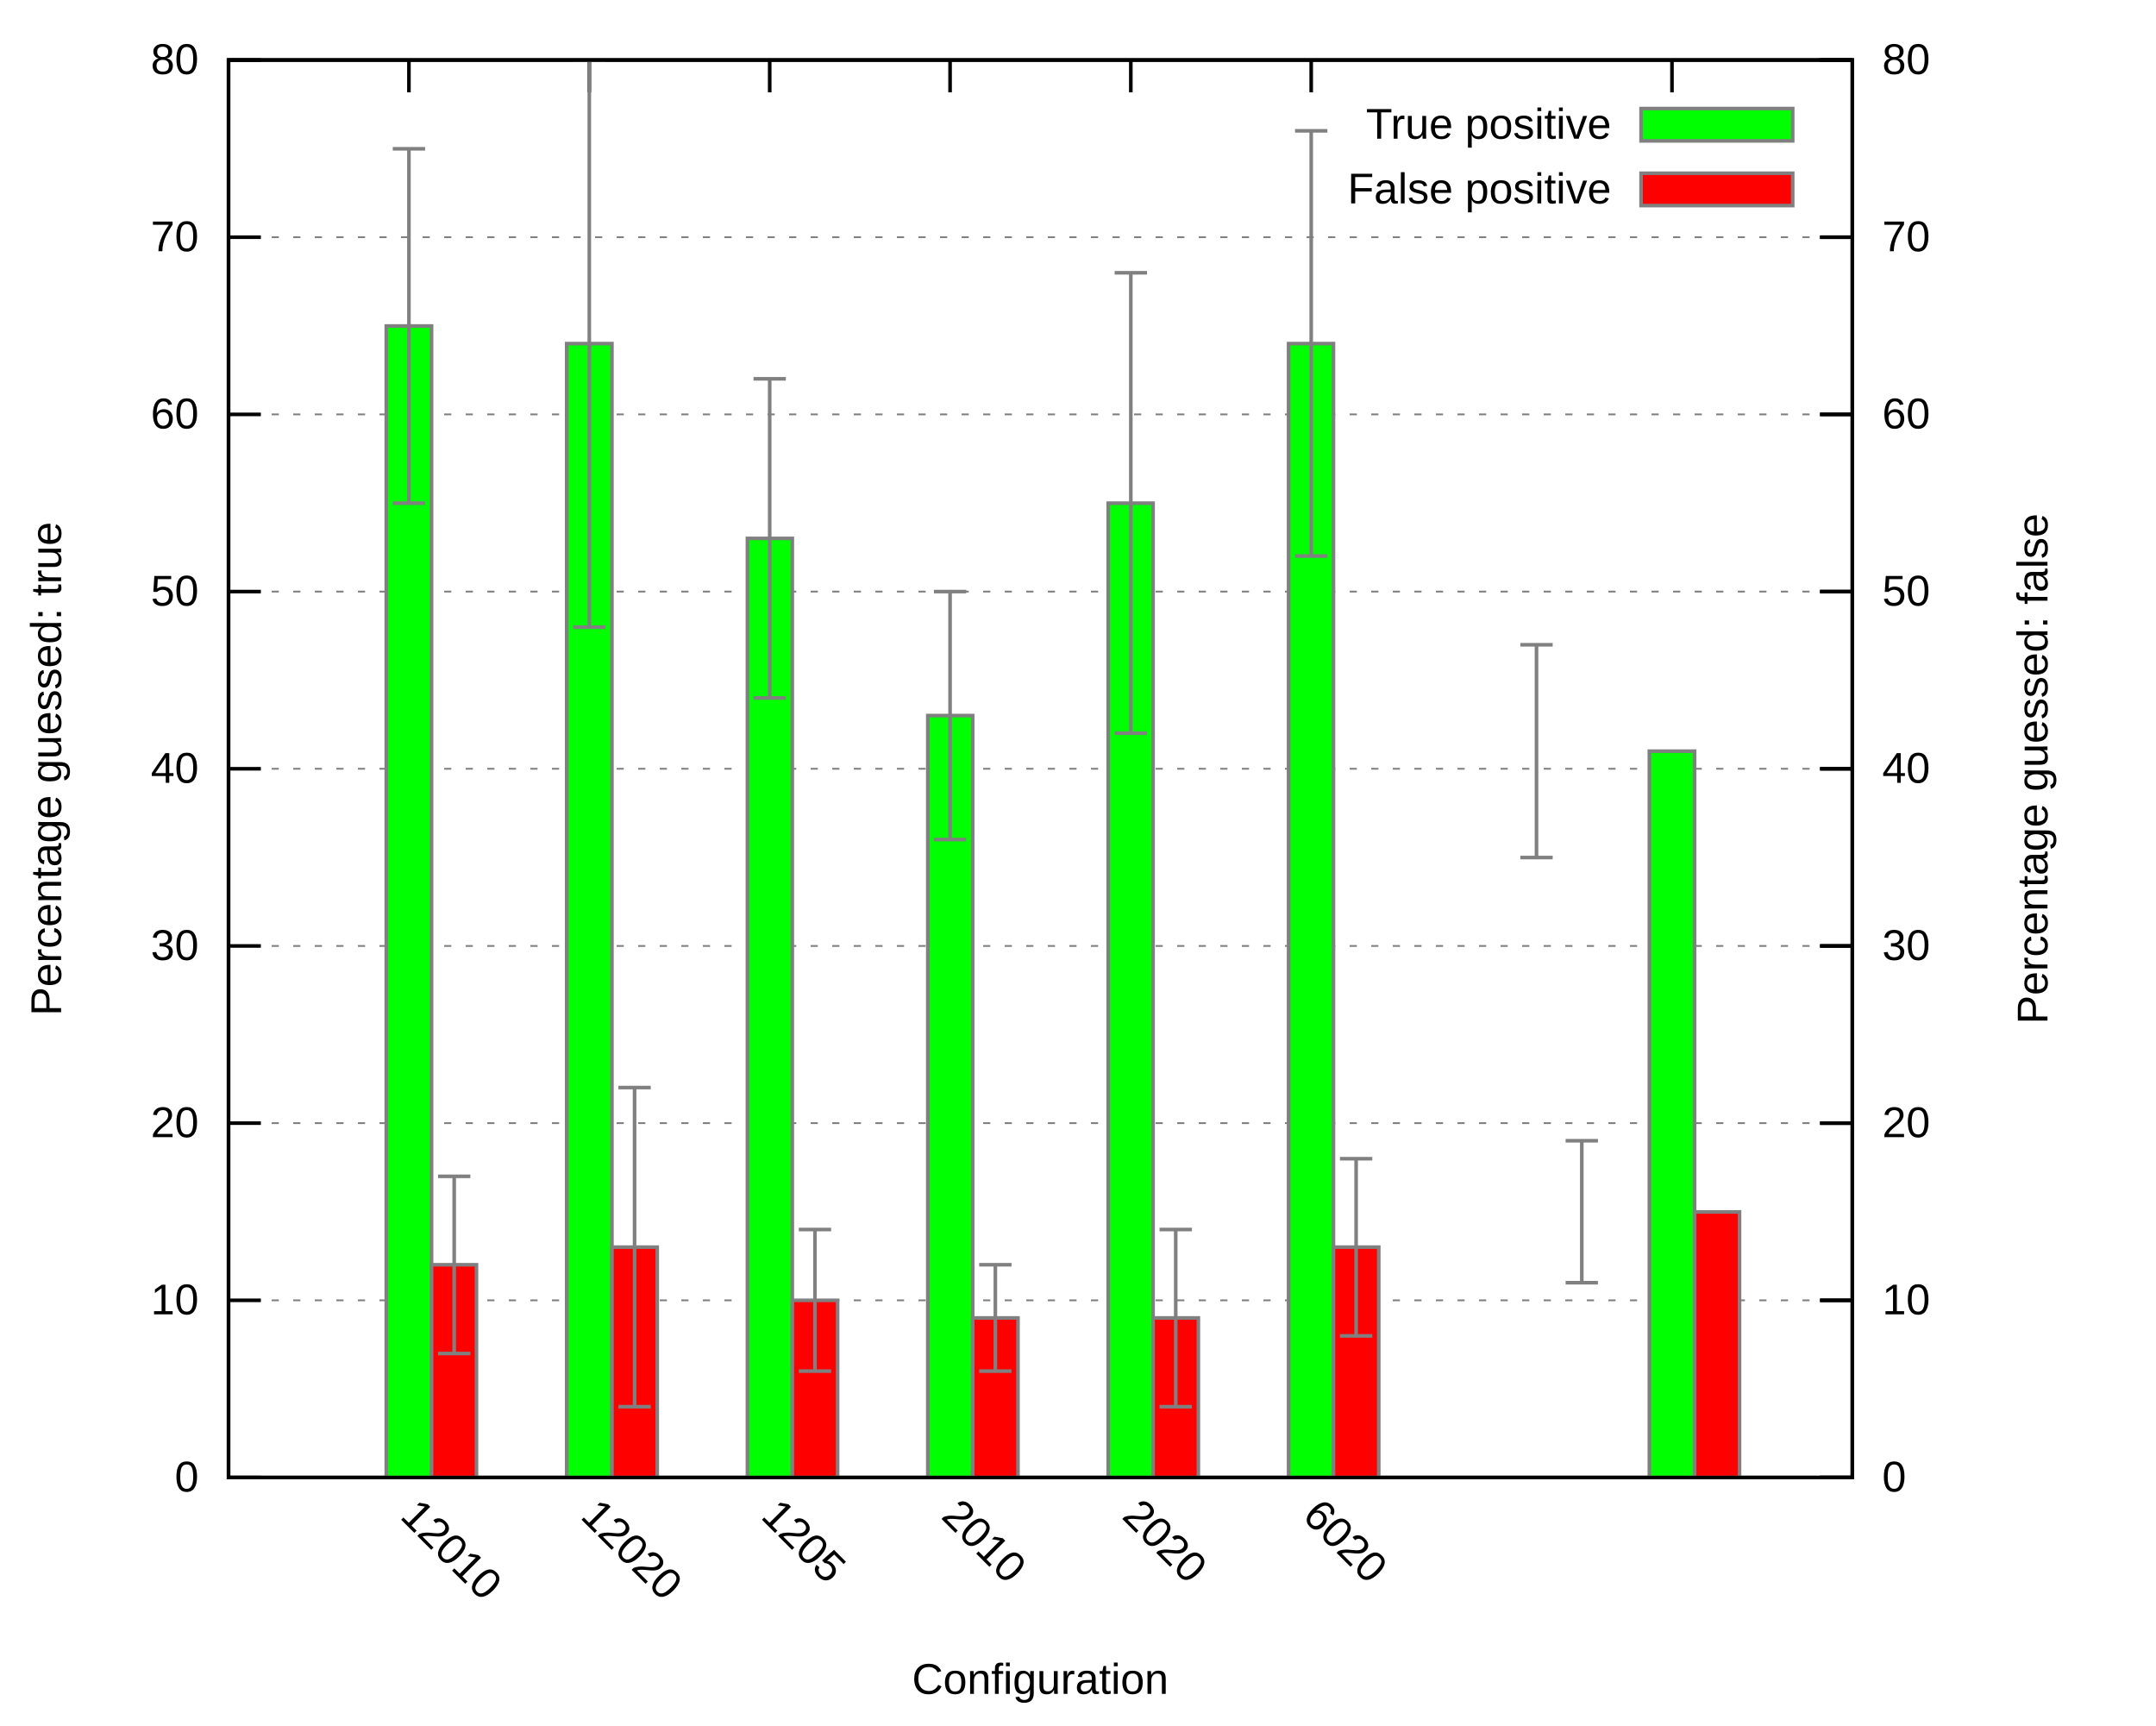
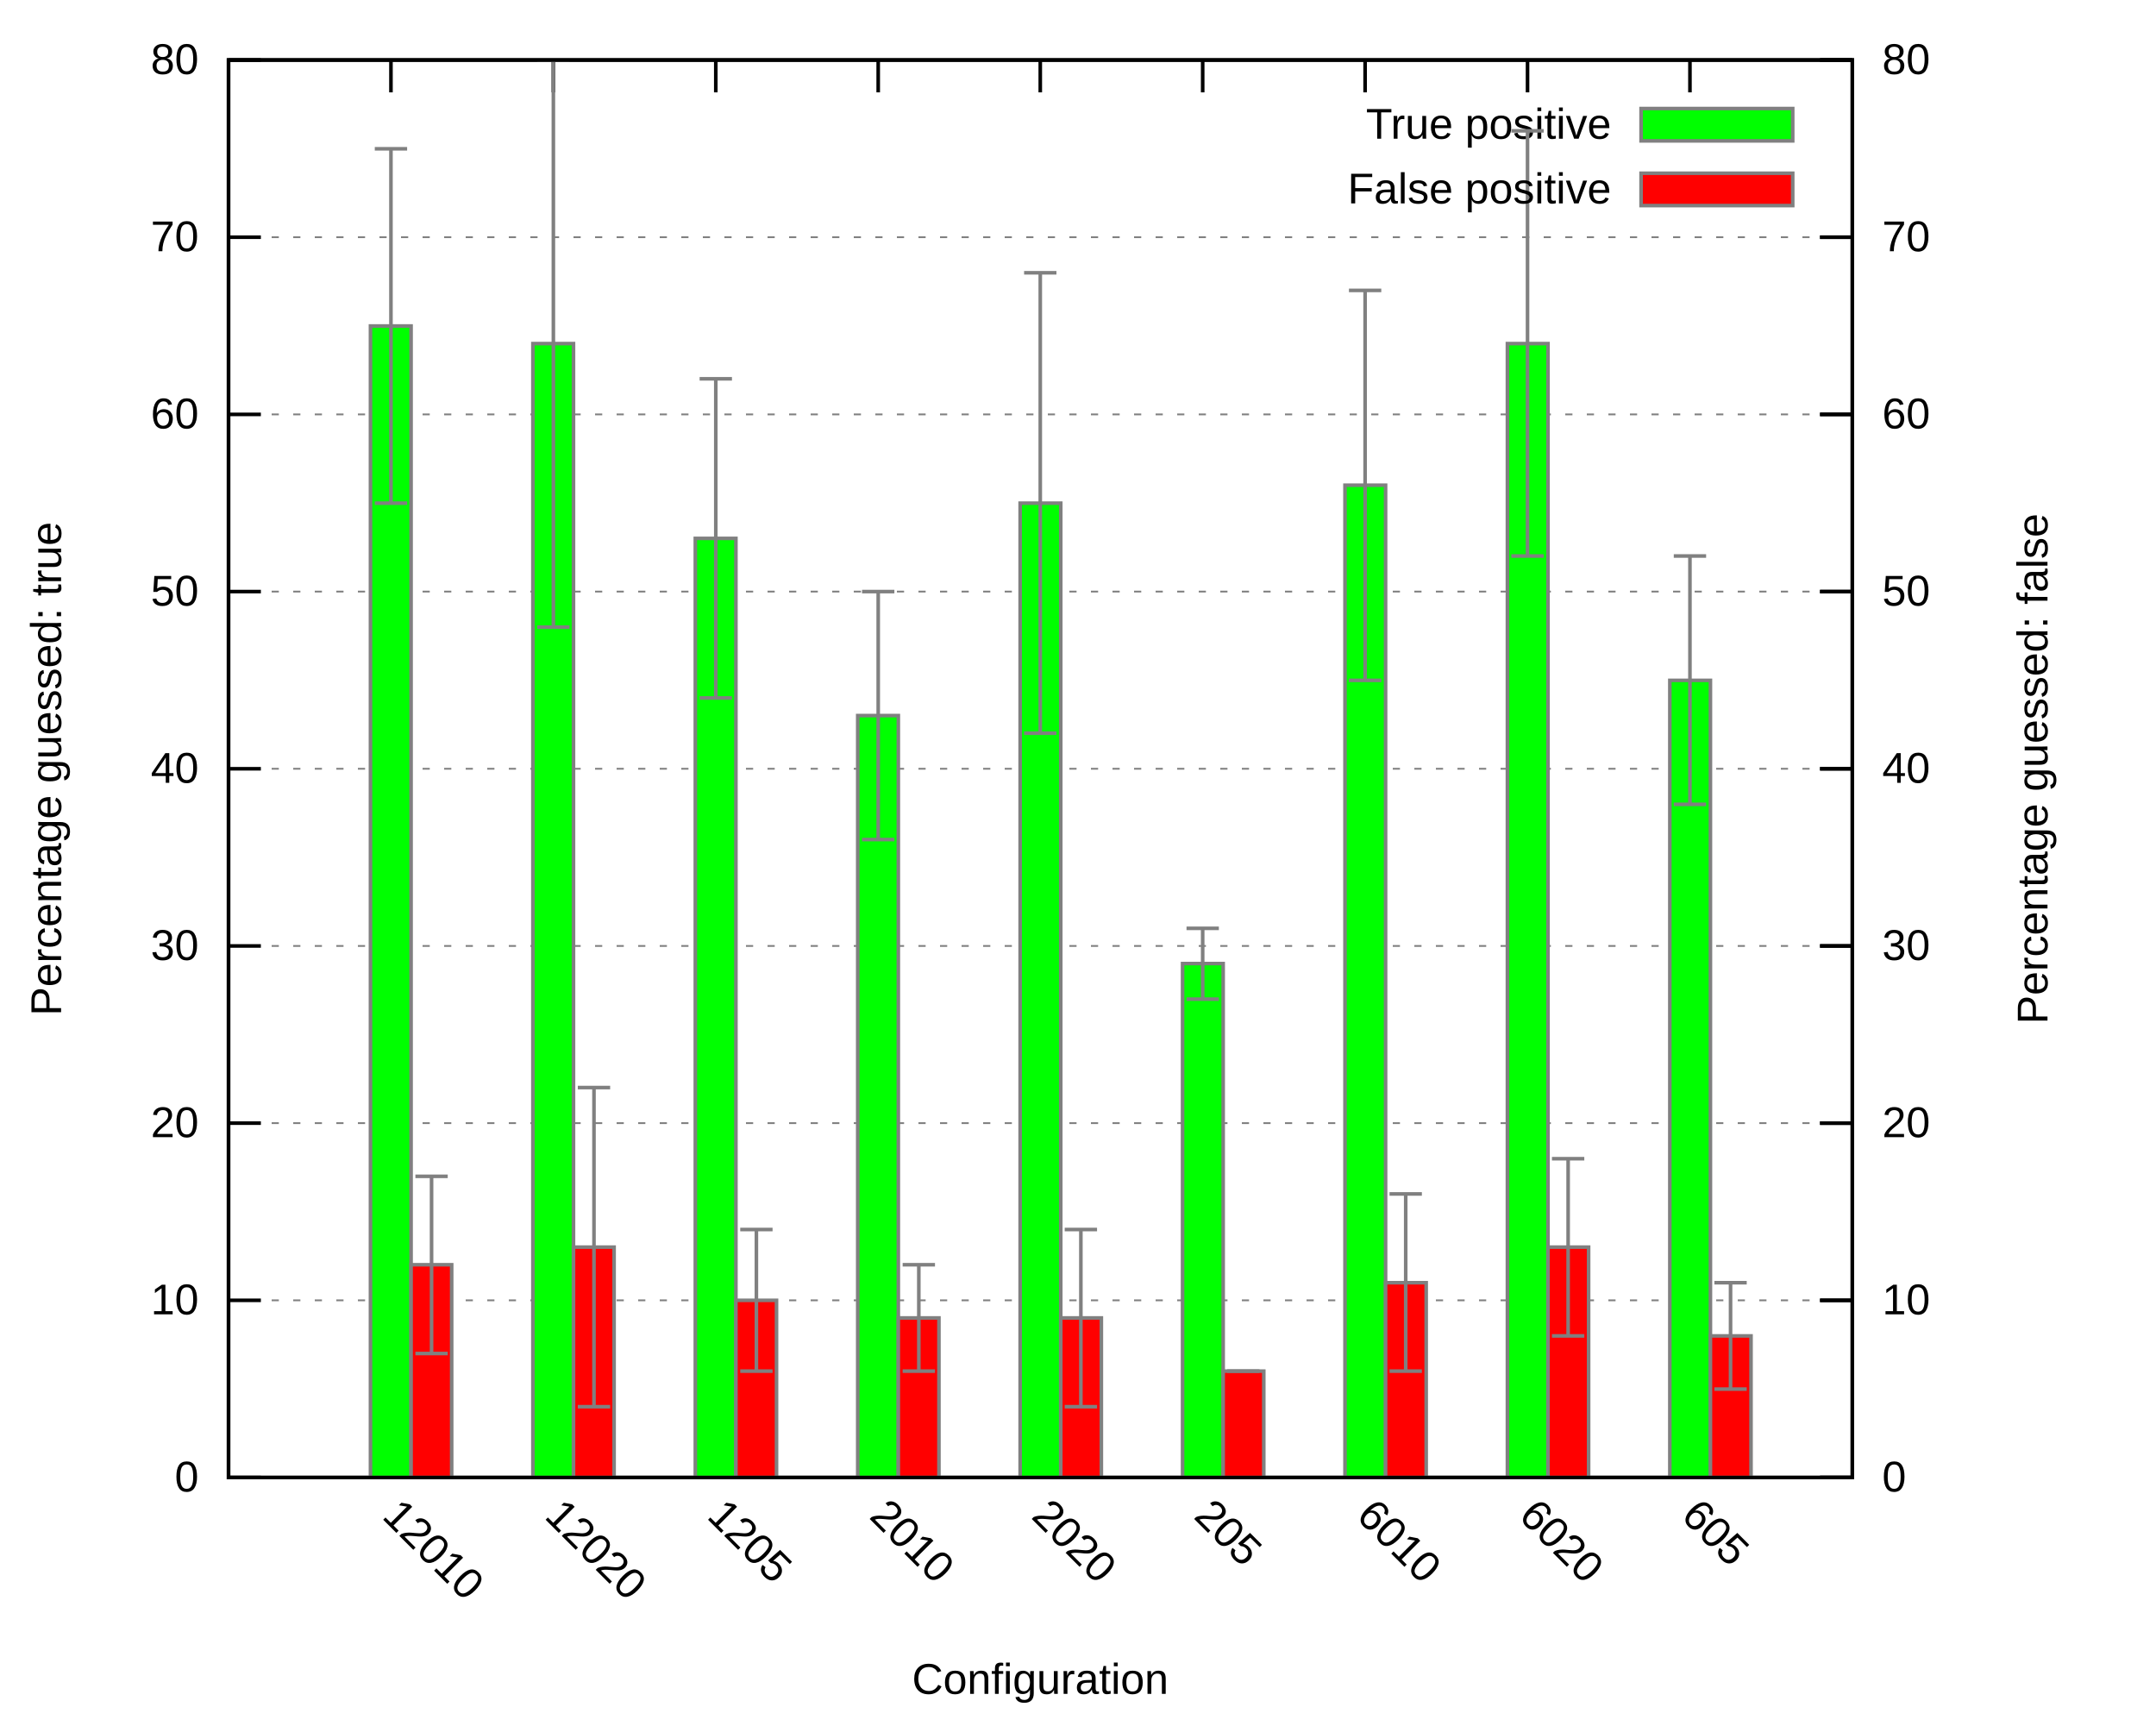
<svg xmlns="http://www.w3.org/2000/svg" xmlns:xlink="http://www.w3.org/1999/xlink" width="600" height="480" viewBox="0 0 600 480">
  <g id="gnuplot_canvas">
    <rect x="0" y="0" width="600" height="480" fill="none" />
    <defs>
      <circle id="gpDot" r="0.5" stroke-width="0.5" />
      <path id="gpPt0" stroke-width="0.222" stroke="currentColor" d="M-1,0 h2 M0,-1 v2" />
      <path id="gpPt1" stroke-width="0.222" stroke="currentColor" d="M-1,-1 L1,1 M1,-1 L-1,1" />
      <path id="gpPt2" stroke-width="0.222" stroke="currentColor" d="M-1,0 L1,0 M0,-1 L0,1 M-1,-1 L1,1 M-1,1 L1,-1" />
      <rect id="gpPt3" stroke-width="0.222" stroke="currentColor" x="-1" y="-1" width="2" height="2" />
      <rect id="gpPt4" stroke-width="0.222" stroke="currentColor" fill="currentColor" x="-1" y="-1" width="2" height="2" />
      <circle id="gpPt5" stroke-width="0.222" stroke="currentColor" cx="0" cy="0" r="1" />
      <use xlink:href="#gpPt5" id="gpPt6" fill="currentColor" stroke="none" />
      <path id="gpPt7" stroke-width="0.222" stroke="currentColor" d="M0,-1.33 L-1.33,0.67 L1.33,0.67 z" />
      <use xlink:href="#gpPt7" id="gpPt8" fill="currentColor" stroke="none" />
      <use xlink:href="#gpPt7" id="gpPt9" stroke="currentColor" transform="rotate(180)" />
      <use xlink:href="#gpPt9" id="gpPt10" fill="currentColor" stroke="none" />
      <use xlink:href="#gpPt3" id="gpPt11" stroke="currentColor" transform="rotate(45)" />
      <use xlink:href="#gpPt11" id="gpPt12" fill="currentColor" stroke="none" />
      <path id="gpPt13" stroke-width="0.222" stroke="currentColor" d="M0,1.330 L1.265,0.411 L0.782,-1.067 L-0.782,-1.076 L-1.265,0.411 z" />
      <use xlink:href="#gpPt13" id="gpPt14" fill="currentColor" stroke="none" />
      <filter id="textbox" filterUnits="objectBoundingBox" x="0" y="0" height="1" width="1">
        <feFlood flood-color="white" flood-opacity="1" result="bgnd" />
        <feComposite in="SourceGraphic" in2="bgnd" operator="atop" />
      </filter>
      <filter id="greybox" filterUnits="objectBoundingBox" x="0" y="0" height="1" width="1">
        <feFlood flood-color="lightgrey" flood-opacity="1" result="grey" />
        <feComposite in="SourceGraphic" in2="grey" operator="atop" />
      </filter>
    </defs>
    <g fill="none" color="white" stroke="currentColor" stroke-width="1.00" stroke-linecap="butt" stroke-linejoin="miter">
</g>
    <g fill="none" color="black" stroke="currentColor" stroke-width="1.00" stroke-linecap="butt" stroke-linejoin="miter">
</g>
    <g fill="none" color="black" stroke="black" stroke-width="0.50" stroke-linecap="butt" stroke-linejoin="miter">
</g>
    <g fill="none" color="gray" stroke="currentColor" stroke-width="0.50" stroke-linecap="butt" stroke-linejoin="miter">
      <path stroke="gray" stroke-dasharray="2,4" class="gridline" d="M63.6,411.1 L515.5,411.1  " />
    </g>
    <g fill="none" color="gray" stroke="gray" stroke-width="1.00" stroke-linecap="butt" stroke-linejoin="miter">
</g>
    <g fill="none" color="black" stroke="currentColor" stroke-width="1.00" stroke-linecap="butt" stroke-linejoin="miter">
      <path stroke="black" d="M63.6,411.1 L72.6,411.1 M515.5,411.1 L506.5,411.1  " />
      <g transform="translate(55.3,415.0)" stroke="none" fill="black" font-family="Arial" font-size="12.00" text-anchor="end">
        <text>
          <tspan font-family="Arial"> 0</tspan>
        </text>
      </g>
    </g>
    <g fill="none" color="black" stroke="currentColor" stroke-width="1.00" stroke-linecap="butt" stroke-linejoin="miter">
</g>
    <g fill="none" color="black" stroke="black" stroke-width="0.50" stroke-linecap="butt" stroke-linejoin="miter">
</g>
    <g fill="none" color="gray" stroke="currentColor" stroke-width="0.50" stroke-linecap="butt" stroke-linejoin="miter">
      <path stroke="gray" stroke-dasharray="2,4" class="gridline" d="M63.6,361.8 L515.5,361.8  " />
    </g>
    <g fill="none" color="gray" stroke="gray" stroke-width="1.00" stroke-linecap="butt" stroke-linejoin="miter">
</g>
    <g fill="none" color="black" stroke="currentColor" stroke-width="1.00" stroke-linecap="butt" stroke-linejoin="miter">
      <path stroke="black" d="M63.6,361.8 L72.6,361.8 M515.5,361.8 L506.5,361.8  " />
      <g transform="translate(55.3,365.7)" stroke="none" fill="black" font-family="Arial" font-size="12.00" text-anchor="end">
        <text>
          <tspan font-family="Arial"> 10</tspan>
        </text>
      </g>
    </g>
    <g fill="none" color="black" stroke="currentColor" stroke-width="1.00" stroke-linecap="butt" stroke-linejoin="miter">
</g>
    <g fill="none" color="black" stroke="black" stroke-width="0.50" stroke-linecap="butt" stroke-linejoin="miter">
</g>
    <g fill="none" color="gray" stroke="currentColor" stroke-width="0.50" stroke-linecap="butt" stroke-linejoin="miter">
      <path stroke="gray" stroke-dasharray="2,4" class="gridline" d="M63.6,312.5 L515.5,312.5  " />
    </g>
    <g fill="none" color="gray" stroke="gray" stroke-width="1.00" stroke-linecap="butt" stroke-linejoin="miter">
</g>
    <g fill="none" color="black" stroke="currentColor" stroke-width="1.00" stroke-linecap="butt" stroke-linejoin="miter">
      <path stroke="black" d="M63.6,312.5 L72.6,312.5 M515.5,312.5 L506.5,312.5  " />
      <g transform="translate(55.3,316.4)" stroke="none" fill="black" font-family="Arial" font-size="12.00" text-anchor="end">
        <text>
          <tspan font-family="Arial"> 20</tspan>
        </text>
      </g>
    </g>
    <g fill="none" color="black" stroke="currentColor" stroke-width="1.00" stroke-linecap="butt" stroke-linejoin="miter">
</g>
    <g fill="none" color="black" stroke="black" stroke-width="0.50" stroke-linecap="butt" stroke-linejoin="miter">
</g>
    <g fill="none" color="gray" stroke="currentColor" stroke-width="0.50" stroke-linecap="butt" stroke-linejoin="miter">
      <path stroke="gray" stroke-dasharray="2,4" class="gridline" d="M63.6,263.2 L515.5,263.2  " />
    </g>
    <g fill="none" color="gray" stroke="gray" stroke-width="1.00" stroke-linecap="butt" stroke-linejoin="miter">
</g>
    <g fill="none" color="black" stroke="currentColor" stroke-width="1.00" stroke-linecap="butt" stroke-linejoin="miter">
      <path stroke="black" d="M63.6,263.2 L72.6,263.2 M515.5,263.2 L506.5,263.2  " />
      <g transform="translate(55.3,267.1)" stroke="none" fill="black" font-family="Arial" font-size="12.00" text-anchor="end">
        <text>
          <tspan font-family="Arial"> 30</tspan>
        </text>
      </g>
    </g>
    <g fill="none" color="black" stroke="currentColor" stroke-width="1.00" stroke-linecap="butt" stroke-linejoin="miter">
</g>
    <g fill="none" color="black" stroke="black" stroke-width="0.50" stroke-linecap="butt" stroke-linejoin="miter">
</g>
    <g fill="none" color="gray" stroke="currentColor" stroke-width="0.50" stroke-linecap="butt" stroke-linejoin="miter">
      <path stroke="gray" stroke-dasharray="2,4" class="gridline" d="M63.6,213.9 L515.5,213.9  " />
    </g>
    <g fill="none" color="gray" stroke="gray" stroke-width="1.00" stroke-linecap="butt" stroke-linejoin="miter">
</g>
    <g fill="none" color="black" stroke="currentColor" stroke-width="1.00" stroke-linecap="butt" stroke-linejoin="miter">
      <path stroke="black" d="M63.6,213.9 L72.6,213.9 M515.5,213.9 L506.5,213.9  " />
      <g transform="translate(55.3,217.8)" stroke="none" fill="black" font-family="Arial" font-size="12.00" text-anchor="end">
        <text>
          <tspan font-family="Arial"> 40</tspan>
        </text>
      </g>
    </g>
    <g fill="none" color="black" stroke="currentColor" stroke-width="1.00" stroke-linecap="butt" stroke-linejoin="miter">
</g>
    <g fill="none" color="black" stroke="black" stroke-width="0.50" stroke-linecap="butt" stroke-linejoin="miter">
</g>
    <g fill="none" color="gray" stroke="currentColor" stroke-width="0.50" stroke-linecap="butt" stroke-linejoin="miter">
      <path stroke="gray" stroke-dasharray="2,4" class="gridline" d="M63.6,164.6 L515.5,164.6  " />
    </g>
    <g fill="none" color="gray" stroke="gray" stroke-width="1.00" stroke-linecap="butt" stroke-linejoin="miter">
</g>
    <g fill="none" color="black" stroke="currentColor" stroke-width="1.00" stroke-linecap="butt" stroke-linejoin="miter">
      <path stroke="black" d="M63.6,164.6 L72.6,164.6 M515.5,164.6 L506.5,164.6  " />
      <g transform="translate(55.3,168.5)" stroke="none" fill="black" font-family="Arial" font-size="12.00" text-anchor="end">
        <text>
          <tspan font-family="Arial"> 50</tspan>
        </text>
      </g>
    </g>
    <g fill="none" color="black" stroke="currentColor" stroke-width="1.00" stroke-linecap="butt" stroke-linejoin="miter">
</g>
    <g fill="none" color="black" stroke="black" stroke-width="0.50" stroke-linecap="butt" stroke-linejoin="miter">
</g>
    <g fill="none" color="gray" stroke="currentColor" stroke-width="0.50" stroke-linecap="butt" stroke-linejoin="miter">
      <path stroke="gray" stroke-dasharray="2,4" class="gridline" d="M63.6,115.3 L515.5,115.3  " />
    </g>
    <g fill="none" color="gray" stroke="gray" stroke-width="1.00" stroke-linecap="butt" stroke-linejoin="miter">
</g>
    <g fill="none" color="black" stroke="currentColor" stroke-width="1.00" stroke-linecap="butt" stroke-linejoin="miter">
      <path stroke="black" d="M63.6,115.3 L72.6,115.3 M515.5,115.3 L506.5,115.3  " />
      <g transform="translate(55.3,119.2)" stroke="none" fill="black" font-family="Arial" font-size="12.00" text-anchor="end">
        <text>
          <tspan font-family="Arial"> 60</tspan>
        </text>
      </g>
    </g>
    <g fill="none" color="black" stroke="currentColor" stroke-width="1.00" stroke-linecap="butt" stroke-linejoin="miter">
</g>
    <g fill="none" color="black" stroke="black" stroke-width="0.50" stroke-linecap="butt" stroke-linejoin="miter">
</g>
    <g fill="none" color="gray" stroke="currentColor" stroke-width="0.50" stroke-linecap="butt" stroke-linejoin="miter">
      <path stroke="gray" stroke-dasharray="2,4" class="gridline" d="M63.6,66.0 L515.5,66.0  " />
    </g>
    <g fill="none" color="gray" stroke="gray" stroke-width="1.00" stroke-linecap="butt" stroke-linejoin="miter">
</g>
    <g fill="none" color="black" stroke="currentColor" stroke-width="1.00" stroke-linecap="butt" stroke-linejoin="miter">
      <path stroke="black" d="M63.6,66.0 L72.6,66.0 M515.5,66.0 L506.5,66.0  " />
      <g transform="translate(55.3,69.9)" stroke="none" fill="black" font-family="Arial" font-size="12.00" text-anchor="end">
        <text>
          <tspan font-family="Arial"> 70</tspan>
        </text>
      </g>
    </g>
    <g fill="none" color="black" stroke="currentColor" stroke-width="1.00" stroke-linecap="butt" stroke-linejoin="miter">
</g>
    <g fill="none" color="black" stroke="black" stroke-width="0.50" stroke-linecap="butt" stroke-linejoin="miter">
</g>
    <g fill="none" color="gray" stroke="currentColor" stroke-width="0.50" stroke-linecap="butt" stroke-linejoin="miter">
      <path stroke="gray" stroke-dasharray="2,4" class="gridline" d="M63.6,16.7 L515.5,16.7  " />
    </g>
    <g fill="none" color="gray" stroke="gray" stroke-width="1.00" stroke-linecap="butt" stroke-linejoin="miter">
</g>
    <g fill="none" color="black" stroke="currentColor" stroke-width="1.00" stroke-linecap="butt" stroke-linejoin="miter">
      <path stroke="black" d="M63.6,16.7 L72.6,16.7 M515.5,16.7 L506.5,16.7  " />
      <g transform="translate(55.3,20.6)" stroke="none" fill="black" font-family="Arial" font-size="12.00" text-anchor="end">
        <text>
          <tspan font-family="Arial"> 80</tspan>
        </text>
      </g>
    </g>
    <g fill="none" color="black" stroke="currentColor" stroke-width="1.00" stroke-linecap="butt" stroke-linejoin="miter">
-       <path stroke="black" d="M113.8,411.1 L113.8,402.1 M113.8,16.7 L113.8,25.7  " />
-       <g transform="translate(111.0,422.2) rotate(45)" stroke="none" fill="black" font-family="Arial" font-size="12.00" text-anchor="start">
+       <path stroke="black" d="M108.8,411.1 L108.8,402.1 M108.8,16.7 L108.8,25.7  " />
+       <g transform="translate(106.0,422.2) rotate(45)" stroke="none" fill="black" font-family="Arial" font-size="12.00" text-anchor="start">
        <text>
          <tspan font-family="Arial">12010</tspan>
        </text>
      </g>
    </g>
    <g fill="none" color="black" stroke="currentColor" stroke-width="1.00" stroke-linecap="butt" stroke-linejoin="miter">
-       <path stroke="black" d="M164.0,411.1 L164.0,402.1 M164.0,16.7 L164.0,25.7  " />
-       <g transform="translate(161.2,422.2) rotate(45)" stroke="none" fill="black" font-family="Arial" font-size="12.00" text-anchor="start">
+       <path stroke="black" d="M154.0,411.1 L154.0,402.1 M154.0,16.7 L154.0,25.7  " />
+       <g transform="translate(151.2,422.2) rotate(45)" stroke="none" fill="black" font-family="Arial" font-size="12.00" text-anchor="start">
        <text>
          <tspan font-family="Arial">12020</tspan>
        </text>
      </g>
    </g>
    <g fill="none" color="black" stroke="currentColor" stroke-width="1.00" stroke-linecap="butt" stroke-linejoin="miter">
-       <path stroke="black" d="M214.2,411.1 L214.2,402.1 M214.2,16.7 L214.2,25.7  " />
-       <g transform="translate(211.4,422.2) rotate(45)" stroke="none" fill="black" font-family="Arial" font-size="12.00" text-anchor="start">
+       <path stroke="black" d="M199.2,411.1 L199.2,402.1 M199.2,16.7 L199.2,25.7  " />
+       <g transform="translate(196.4,422.2) rotate(45)" stroke="none" fill="black" font-family="Arial" font-size="12.00" text-anchor="start">
        <text>
          <tspan font-family="Arial">1205</tspan>
        </text>
      </g>
    </g>
    <g fill="none" color="black" stroke="currentColor" stroke-width="1.00" stroke-linecap="butt" stroke-linejoin="miter">
-       <path stroke="black" d="M264.4,411.1 L264.4,402.1 M264.4,16.7 L264.4,25.7  " />
-       <g transform="translate(261.6,422.2) rotate(45)" stroke="none" fill="black" font-family="Arial" font-size="12.00" text-anchor="start">
+       <path stroke="black" d="M244.4,411.1 L244.4,402.1 M244.4,16.7 L244.4,25.7  " />
+       <g transform="translate(241.6,422.2) rotate(45)" stroke="none" fill="black" font-family="Arial" font-size="12.00" text-anchor="start">
        <text>
          <tspan font-family="Arial">2010</tspan>
        </text>
      </g>
    </g>
    <g fill="none" color="black" stroke="currentColor" stroke-width="1.00" stroke-linecap="butt" stroke-linejoin="miter">
-       <path stroke="black" d="M314.7,411.1 L314.7,402.1 M314.7,16.7 L314.7,25.7  " />
-       <g transform="translate(311.9,422.2) rotate(45)" stroke="none" fill="black" font-family="Arial" font-size="12.00" text-anchor="start">
+       <path stroke="black" d="M289.5,411.1 L289.5,402.1 M289.5,16.7 L289.5,25.7  " />
+       <g transform="translate(286.7,422.2) rotate(45)" stroke="none" fill="black" font-family="Arial" font-size="12.00" text-anchor="start">
        <text>
          <tspan font-family="Arial">2020</tspan>
        </text>
      </g>
    </g>
    <g fill="none" color="black" stroke="currentColor" stroke-width="1.00" stroke-linecap="butt" stroke-linejoin="miter">
-       <path stroke="black" d="M364.9,411.1 L364.9,402.1 M364.9,16.7 L364.9,25.7  " />
-       <g transform="translate(362.1,422.2) rotate(45)" stroke="none" fill="black" font-family="Arial" font-size="12.00" text-anchor="start">
+       <path stroke="black" d="M334.7,411.1 L334.7,402.1 M334.7,16.7 L334.7,25.7  " />
+       <g transform="translate(331.9,422.2) rotate(45)" stroke="none" fill="black" font-family="Arial" font-size="12.00" text-anchor="start">
+         <text>
+           <tspan font-family="Arial">205</tspan>
+         </text>
+       </g>
+     </g>
+     <g fill="none" color="black" stroke="currentColor" stroke-width="1.00" stroke-linecap="butt" stroke-linejoin="miter">
+       <path stroke="black" d="M379.9,411.1 L379.9,402.1 M379.9,16.7 L379.9,25.7  " />
+       <g transform="translate(377.1,422.2) rotate(45)" stroke="none" fill="black" font-family="Arial" font-size="12.00" text-anchor="start">
+         <text>
+           <tspan font-family="Arial">6010</tspan>
+         </text>
+       </g>
+     </g>
+     <g fill="none" color="black" stroke="currentColor" stroke-width="1.00" stroke-linecap="butt" stroke-linejoin="miter">
+       <path stroke="black" d="M425.1,411.1 L425.1,402.1 M425.1,16.7 L425.1,25.7  " />
+       <g transform="translate(422.3,422.2) rotate(45)" stroke="none" fill="black" font-family="Arial" font-size="12.00" text-anchor="start">
        <text>
          <tspan font-family="Arial">6020</tspan>
        </text>
      </g>
    </g>
    <g fill="none" color="black" stroke="currentColor" stroke-width="1.00" stroke-linecap="butt" stroke-linejoin="miter">
-       <path stroke="black" d="M465.3,411.1 L465.3,402.1 M465.3,16.7 L465.3,25.7  " />
-       <g transform="translate(462.5,422.2) rotate(45)" stroke="none" fill="black" font-family="Arial" font-size="12.00" text-anchor="start">
-         <text />
+       <path stroke="black" d="M470.3,411.1 L470.3,402.1 M470.3,16.7 L470.3,25.7  " />
+       <g transform="translate(467.5,422.2) rotate(45)" stroke="none" fill="black" font-family="Arial" font-size="12.00" text-anchor="start">
+         <text>
+           <tspan font-family="Arial">605</tspan>
+         </text>
      </g>
    </g>
    <g fill="none" color="black" stroke="currentColor" stroke-width="1.00" stroke-linecap="butt" stroke-linejoin="miter">
      <path stroke="black" d="M515.5,411.1 L506.5,411.1  " />
      <g transform="translate(523.8,415.0)" stroke="none" fill="black" font-family="Arial" font-size="12.00" text-anchor="start">
        <text>
          <tspan font-family="Arial"> 0</tspan>
        </text>
      </g>
    </g>
    <g fill="none" color="black" stroke="currentColor" stroke-width="1.00" stroke-linecap="butt" stroke-linejoin="miter">
      <path stroke="black" d="M515.5,361.8 L506.5,361.8  " />
      <g transform="translate(523.8,365.7)" stroke="none" fill="black" font-family="Arial" font-size="12.00" text-anchor="start">
        <text>
          <tspan font-family="Arial"> 10</tspan>
        </text>
      </g>
    </g>
    <g fill="none" color="black" stroke="currentColor" stroke-width="1.00" stroke-linecap="butt" stroke-linejoin="miter">
      <path stroke="black" d="M515.5,312.5 L506.5,312.5  " />
      <g transform="translate(523.8,316.4)" stroke="none" fill="black" font-family="Arial" font-size="12.00" text-anchor="start">
        <text>
          <tspan font-family="Arial"> 20</tspan>
        </text>
      </g>
    </g>
    <g fill="none" color="black" stroke="currentColor" stroke-width="1.00" stroke-linecap="butt" stroke-linejoin="miter">
      <path stroke="black" d="M515.5,263.2 L506.5,263.2  " />
      <g transform="translate(523.8,267.1)" stroke="none" fill="black" font-family="Arial" font-size="12.00" text-anchor="start">
        <text>
          <tspan font-family="Arial"> 30</tspan>
        </text>
      </g>
    </g>
    <g fill="none" color="black" stroke="currentColor" stroke-width="1.00" stroke-linecap="butt" stroke-linejoin="miter">
      <path stroke="black" d="M515.5,213.9 L506.5,213.9  " />
      <g transform="translate(523.8,217.8)" stroke="none" fill="black" font-family="Arial" font-size="12.00" text-anchor="start">
        <text>
          <tspan font-family="Arial"> 40</tspan>
        </text>
      </g>
    </g>
    <g fill="none" color="black" stroke="currentColor" stroke-width="1.00" stroke-linecap="butt" stroke-linejoin="miter">
      <path stroke="black" d="M515.5,164.6 L506.5,164.6  " />
      <g transform="translate(523.8,168.5)" stroke="none" fill="black" font-family="Arial" font-size="12.00" text-anchor="start">
        <text>
          <tspan font-family="Arial"> 50</tspan>
        </text>
      </g>
    </g>
    <g fill="none" color="black" stroke="currentColor" stroke-width="1.00" stroke-linecap="butt" stroke-linejoin="miter">
      <path stroke="black" d="M515.5,115.3 L506.5,115.3  " />
      <g transform="translate(523.8,119.2)" stroke="none" fill="black" font-family="Arial" font-size="12.00" text-anchor="start">
        <text>
          <tspan font-family="Arial"> 60</tspan>
        </text>
      </g>
    </g>
    <g fill="none" color="black" stroke="currentColor" stroke-width="1.00" stroke-linecap="butt" stroke-linejoin="miter">
      <path stroke="black" d="M515.5,66.0 L506.5,66.0  " />
      <g transform="translate(523.8,69.9)" stroke="none" fill="black" font-family="Arial" font-size="12.00" text-anchor="start">
        <text>
          <tspan font-family="Arial"> 70</tspan>
        </text>
      </g>
    </g>
    <g fill="none" color="black" stroke="currentColor" stroke-width="1.00" stroke-linecap="butt" stroke-linejoin="miter">
      <path stroke="black" d="M515.5,16.7 L506.5,16.7  " />
      <g transform="translate(523.8,20.6)" stroke="none" fill="black" font-family="Arial" font-size="12.00" text-anchor="start">
        <text>
          <tspan font-family="Arial"> 80</tspan>
        </text>
      </g>
    </g>
    <g fill="none" color="black" stroke="currentColor" stroke-width="1.00" stroke-linecap="butt" stroke-linejoin="miter">
</g>
    <g fill="none" color="black" stroke="currentColor" stroke-width="1.00" stroke-linecap="butt" stroke-linejoin="miter">
      <path stroke="black" d="M63.6,16.7 L63.6,411.1 L515.5,411.1 L515.5,16.7 L63.6,16.7 Z  " />
    </g>
    <g fill="none" color="black" stroke="currentColor" stroke-width="1.00" stroke-linecap="butt" stroke-linejoin="miter">
      <g transform="translate(17.0,213.9) rotate(270)" stroke="none" fill="black" font-family="Arial" font-size="12.00" text-anchor="middle">
        <text>
          <tspan font-family="Arial">Percentage guessed: true</tspan>
        </text>
      </g>
    </g>
    <g fill="none" color="black" stroke="currentColor" stroke-width="1.00" stroke-linecap="butt" stroke-linejoin="miter">
      <g transform="translate(569.8,213.9) rotate(270)" stroke="none" fill="black" font-family="Arial" font-size="12.00" text-anchor="middle">
        <text>
          <tspan font-family="Arial">Percentage guessed: false</tspan>
        </text>
      </g>
    </g>
    <g fill="none" color="black" stroke="currentColor" stroke-width="1.00" stroke-linecap="butt" stroke-linejoin="miter">
      <g transform="translate(289.5,471.3)" stroke="none" fill="black" font-family="Arial" font-size="12.00" text-anchor="middle">
        <text>
          <tspan font-family="Arial">Configuration</tspan>
        </text>
      </g>
    </g>
    <g fill="none" color="black" stroke="currentColor" stroke-width="1.00" stroke-linecap="butt" stroke-linejoin="miter">
</g>
    <g id="gnuplot_plot_1">
      <g fill="none" color="black" stroke="currentColor" stroke-width="1.00" stroke-linecap="butt" stroke-linejoin="miter">
        <g transform="translate(448.4,38.6)" stroke="none" fill="black" font-family="Arial" font-size="12.00" text-anchor="end">
          <text>
            <tspan font-family="Arial">True positive</tspan>
          </text>
        </g>
      </g>
      <g fill="none" color="black" stroke="currentColor" stroke-width="1.00" stroke-linecap="butt" stroke-linejoin="miter">
        <g stroke="none" shape-rendering="crispEdges">
          <polygon fill="rgb(  0, 255,   0)" points="456.7,39.2 498.9,39.2 498.9,30.2 456.7,30.2 " />
        </g>
        <path stroke="gray" d="M456.7,39.2 L498.9,39.2 L498.9,30.2 L456.7,30.2 L456.7,39.2 Z  " />
      </g>
      <g fill="none" color="black" stroke="currentColor" stroke-width="1.00" stroke-linecap="butt" stroke-linejoin="miter">
        <g stroke="none" shape-rendering="crispEdges">
-           <polygon fill="rgb(  0, 255,   0)" points="107.5,411.1 120.2,411.1 120.2,90.6 107.5,90.6 " />
-         </g>
-         <path stroke="gray" d="M107.5,411.1 L107.5,90.7 L120.1,90.7 L120.1,411.1 L107.5,411.1 Z  " />
-       </g>
-       <g fill="none" color="black" stroke="currentColor" stroke-width="1.00" stroke-linecap="butt" stroke-linejoin="miter">
-         <g stroke="none" shape-rendering="crispEdges">
-           <polygon fill="rgb(  0, 255,   0)" points="157.7,411.1 170.4,411.1 170.4,95.5 157.7,95.5 " />
-         </g>
-         <path stroke="gray" d="M157.7,411.1 L157.7,95.6 L170.3,95.6 L170.3,411.1 L157.7,411.1 Z  " />
-       </g>
-       <g fill="none" color="black" stroke="currentColor" stroke-width="1.00" stroke-linecap="butt" stroke-linejoin="miter">
-         <g stroke="none" shape-rendering="crispEdges">
-           <polygon fill="rgb(  0, 255,   0)" points="208.0,411.1 220.6,411.1 220.6,149.7 208.0,149.7 " />
-         </g>
-         <path stroke="gray" d="M208.0,411.1 L208.0,149.8 L220.5,149.8 L220.5,411.1 L208.0,411.1 Z  " />
-       </g>
-       <g fill="none" color="black" stroke="currentColor" stroke-width="1.00" stroke-linecap="butt" stroke-linejoin="miter">
-         <g stroke="none" shape-rendering="crispEdges">
-           <polygon fill="rgb(  0, 255,   0)" points="258.2,411.1 270.8,411.1 270.8,199.0 258.2,199.0 " />
-         </g>
-         <path stroke="gray" d="M258.2,411.1 L258.2,199.1 L270.7,199.1 L270.7,411.1 L258.2,411.1 Z  " />
-       </g>
-       <g fill="none" color="black" stroke="currentColor" stroke-width="1.00" stroke-linecap="butt" stroke-linejoin="miter">
-         <g stroke="none" shape-rendering="crispEdges">
-           <polygon fill="rgb(  0, 255,   0)" points="308.4,411.1 321.0,411.1 321.0,139.9 308.4,139.9 " />
-         </g>
-         <path stroke="gray" d="M308.4,411.1 L308.4,140.0 L320.9,140.0 L320.9,411.1 L308.4,411.1 Z  " />
-       </g>
-       <g fill="none" color="black" stroke="currentColor" stroke-width="1.00" stroke-linecap="butt" stroke-linejoin="miter">
-         <g stroke="none" shape-rendering="crispEdges">
-           <polygon fill="rgb(  0, 255,   0)" points="358.6,411.1 371.2,411.1 371.2,95.5 358.6,95.5 " />
-         </g>
-         <path stroke="gray" d="M358.6,411.1 L358.6,95.6 L371.1,95.6 L371.1,411.1 L358.6,411.1 Z  " />
-       </g>
-       <g fill="none" color="black" stroke="currentColor" stroke-width="1.00" stroke-linecap="butt" stroke-linejoin="miter">
-         <g stroke="none" shape-rendering="crispEdges">
-           <polygon fill="rgb(  0, 255,   0)" points="459.0,411.1 471.7,411.1 471.7,208.9 459.0,208.9 " />
-         </g>
-         <path stroke="gray" d="M459.0,411.1 L459.0,209.0 L471.6,209.0 L471.6,411.1 L459.0,411.1 Z  " />
-       </g>
-       <g fill="none" color="black" stroke="currentColor" stroke-width="1.00" stroke-linecap="butt" stroke-linejoin="miter">
-         <path stroke="gray" d="M113.8,140.0 L113.8,41.4 M109.3,140.0 L118.3,140.0 M109.3,41.4 L118.3,41.4 M164.0,174.5 L164.0,16.7   M159.5,174.5 L168.5,174.5 M159.5,16.7 L168.5,16.7 M214.2,194.2 L214.2,105.4 M209.7,194.2 L218.7,194.2   M209.7,105.4 L218.7,105.4 M264.4,233.6 L264.4,164.6 M259.9,233.6 L268.9,233.6 M259.9,164.6 L268.9,164.6   M314.7,204.0 L314.7,75.9 M310.2,204.0 L319.2,204.0 M310.2,75.9 L319.2,75.9 M364.9,154.7 L364.9,36.4   M360.4,154.7 L369.4,154.7 M360.4,36.4 L369.4,36.4 M427.6,238.6 L427.6,179.4 M423.1,238.6 L432.1,238.6   M423.1,179.4 L432.1,179.4  " />
+           <polygon fill="rgb(  0, 255,   0)" points="103.1,411.1 114.5,411.1 114.5,90.6 103.1,90.6 " />
+         </g>
+         <path stroke="gray" d="M103.1,411.1 L103.1,90.7 L114.4,90.7 L114.4,411.1 L103.1,411.1 Z  " />
+       </g>
+       <g fill="none" color="black" stroke="currentColor" stroke-width="1.00" stroke-linecap="butt" stroke-linejoin="miter">
+         <g stroke="none" shape-rendering="crispEdges">
+           <polygon fill="rgb(  0, 255,   0)" points="148.3,411.1 159.7,411.1 159.7,95.5 148.3,95.5 " />
+         </g>
+         <path stroke="gray" d="M148.3,411.1 L148.3,95.6 L159.6,95.6 L159.6,411.1 L148.3,411.1 Z  " />
+       </g>
+       <g fill="none" color="black" stroke="currentColor" stroke-width="1.00" stroke-linecap="butt" stroke-linejoin="miter">
+         <g stroke="none" shape-rendering="crispEdges">
+           <polygon fill="rgb(  0, 255,   0)" points="193.5,411.1 204.9,411.1 204.9,149.7 193.5,149.7 " />
+         </g>
+         <path stroke="gray" d="M193.5,411.1 L193.5,149.8 L204.8,149.8 L204.8,411.1 L193.5,411.1 Z  " />
+       </g>
+       <g fill="none" color="black" stroke="currentColor" stroke-width="1.00" stroke-linecap="butt" stroke-linejoin="miter">
+         <g stroke="none" shape-rendering="crispEdges">
+           <polygon fill="rgb(  0, 255,   0)" points="238.7,411.1 250.1,411.1 250.1,199.0 238.7,199.0 " />
+         </g>
+         <path stroke="gray" d="M238.7,411.1 L238.7,199.1 L250.0,199.1 L250.0,411.1 L238.7,411.1 Z  " />
+       </g>
+       <g fill="none" color="black" stroke="currentColor" stroke-width="1.00" stroke-linecap="butt" stroke-linejoin="miter">
+         <g stroke="none" shape-rendering="crispEdges">
+           <polygon fill="rgb(  0, 255,   0)" points="283.9,411.1 295.3,411.1 295.3,139.9 283.9,139.9 " />
+         </g>
+         <path stroke="gray" d="M283.9,411.1 L283.9,140.0 L295.2,140.0 L295.2,411.1 L283.9,411.1 Z  " />
+       </g>
+       <g fill="none" color="black" stroke="currentColor" stroke-width="1.00" stroke-linecap="butt" stroke-linejoin="miter">
+         <g stroke="none" shape-rendering="crispEdges">
+           <polygon fill="rgb(  0, 255,   0)" points="329.1,411.1 340.5,411.1 340.5,268.0 329.1,268.0 " />
+         </g>
+         <path stroke="gray" d="M329.1,411.1 L329.1,268.1 L340.4,268.1 L340.4,411.1 L329.1,411.1 Z  " />
+       </g>
+       <g fill="none" color="black" stroke="currentColor" stroke-width="1.00" stroke-linecap="butt" stroke-linejoin="miter">
+         <g stroke="none" shape-rendering="crispEdges">
+           <polygon fill="rgb(  0, 255,   0)" points="374.3,411.1 385.7,411.1 385.7,134.9 374.3,134.9 " />
+         </g>
+         <path stroke="gray" d="M374.3,411.1 L374.3,135.0 L385.6,135.0 L385.6,411.1 L374.3,411.1 Z  " />
+       </g>
+       <g fill="none" color="black" stroke="currentColor" stroke-width="1.00" stroke-linecap="butt" stroke-linejoin="miter">
+         <g stroke="none" shape-rendering="crispEdges">
+           <polygon fill="rgb(  0, 255,   0)" points="419.5,411.1 430.9,411.1 430.9,95.5 419.5,95.5 " />
+         </g>
+         <path stroke="gray" d="M419.5,411.1 L419.5,95.6 L430.8,95.6 L430.8,411.1 L419.5,411.1 Z  " />
+       </g>
+       <g fill="none" color="black" stroke="currentColor" stroke-width="1.00" stroke-linecap="butt" stroke-linejoin="miter">
+         <g stroke="none" shape-rendering="crispEdges">
+           <polygon fill="rgb(  0, 255,   0)" points="464.7,411.1 476.1,411.1 476.1,189.2 464.7,189.2 " />
+         </g>
+         <path stroke="gray" d="M464.7,411.1 L464.7,189.3 L476.0,189.3 L476.0,411.1 L464.7,411.1 Z  " />
+       </g>
+       <g fill="none" color="black" stroke="currentColor" stroke-width="1.00" stroke-linecap="butt" stroke-linejoin="miter">
+         <path stroke="gray" d="M108.8,140.0 L108.8,41.4 M104.3,140.0 L113.3,140.0 M104.3,41.4 L113.3,41.4 M154.0,174.5 L154.0,16.7   M149.5,174.5 L158.5,174.5 M149.5,16.7 L158.5,16.7 M199.2,194.2 L199.2,105.4 M194.7,194.2 L203.7,194.2   M194.7,105.4 L203.7,105.4 M244.4,233.6 L244.4,164.6 M239.9,233.6 L248.9,233.6 M239.9,164.6 L248.9,164.6   M289.5,204.0 L289.5,75.9 M285.0,204.0 L294.0,204.0 M285.0,75.9 L294.0,75.9 M334.7,278.0 L334.7,258.3   M330.2,278.0 L339.2,278.0 M330.2,258.3 L339.2,258.3 M379.9,189.3 L379.9,80.8 M375.4,189.3 L384.4,189.3   M375.4,80.8 L384.4,80.8 M425.1,154.7 L425.1,36.4 M420.6,154.7 L429.6,154.7 M420.6,36.4 L429.6,36.4   M470.3,223.8 L470.3,154.7 M465.8,223.8 L474.8,223.8 M465.8,154.7 L474.8,154.7  " />
      </g>
      <g fill="none" color="black" stroke="currentColor" stroke-width="1.00" stroke-linecap="butt" stroke-linejoin="miter">
</g>
    </g>
    <g id="gnuplot_plot_2">
      <g fill="none" color="black" stroke="currentColor" stroke-width="1.00" stroke-linecap="butt" stroke-linejoin="miter">
        <g transform="translate(448.4,56.6)" stroke="none" fill="black" font-family="Arial" font-size="12.00" text-anchor="end">
          <text>
            <tspan font-family="Arial">False positive</tspan>
          </text>
        </g>
      </g>
      <g fill="none" color="black" stroke="currentColor" stroke-width="1.00" stroke-linecap="butt" stroke-linejoin="miter">
        <g stroke="none" shape-rendering="crispEdges">
          <polygon fill="rgb(255,   0,   0)" points="456.7,57.2 498.9,57.2 498.9,48.2 456.7,48.2 " />
        </g>
        <path stroke="gray" d="M456.7,57.2 L498.9,57.2 L498.9,48.2 L456.7,48.2 L456.7,57.2 Z  " />
      </g>
      <g fill="none" color="black" stroke="currentColor" stroke-width="1.00" stroke-linecap="butt" stroke-linejoin="miter">
        <g stroke="none" shape-rendering="crispEdges">
-           <polygon fill="rgb(255,   0,   0)" points="120.1,411.1 132.7,411.1 132.7,351.8 120.1,351.8 " />
-         </g>
-         <path stroke="gray" d="M120.1,411.1 L120.1,351.9 L132.6,351.9 L132.6,411.1 L120.1,411.1 Z  " />
-       </g>
-       <g fill="none" color="black" stroke="currentColor" stroke-width="1.00" stroke-linecap="butt" stroke-linejoin="miter">
-         <g stroke="none" shape-rendering="crispEdges">
-           <polygon fill="rgb(255,   0,   0)" points="170.3,411.1 183.0,411.1 183.0,346.9 170.3,346.9 " />
-         </g>
-         <path stroke="gray" d="M170.3,411.1 L170.3,347.0 L182.9,347.0 L182.9,411.1 L170.3,411.1 Z  " />
-       </g>
-       <g fill="none" color="black" stroke="currentColor" stroke-width="1.00" stroke-linecap="butt" stroke-linejoin="miter">
-         <g stroke="none" shape-rendering="crispEdges">
-           <polygon fill="rgb(255,   0,   0)" points="220.5,411.1 233.2,411.1 233.2,361.7 220.5,361.7 " />
-         </g>
-         <path stroke="gray" d="M220.5,411.1 L220.5,361.8 L233.1,361.8 L233.1,411.1 L220.5,411.1 Z  " />
-       </g>
-       <g fill="none" color="black" stroke="currentColor" stroke-width="1.00" stroke-linecap="butt" stroke-linejoin="miter">
-         <g stroke="none" shape-rendering="crispEdges">
-           <polygon fill="rgb(255,   0,   0)" points="270.7,411.1 283.4,411.1 283.4,366.6 270.7,366.6 " />
-         </g>
-         <path stroke="gray" d="M270.7,411.1 L270.7,366.7 L283.3,366.7 L283.3,411.1 L270.7,411.1 Z  " />
-       </g>
-       <g fill="none" color="black" stroke="currentColor" stroke-width="1.00" stroke-linecap="butt" stroke-linejoin="miter">
-         <g stroke="none" shape-rendering="crispEdges">
-           <polygon fill="rgb(255,   0,   0)" points="320.9,411.1 333.6,411.1 333.6,366.6 320.9,366.6 " />
-         </g>
-         <path stroke="gray" d="M320.9,411.1 L320.9,366.7 L333.5,366.7 L333.5,411.1 L320.9,411.1 Z  " />
-       </g>
-       <g fill="none" color="black" stroke="currentColor" stroke-width="1.00" stroke-linecap="butt" stroke-linejoin="miter">
-         <g stroke="none" shape-rendering="crispEdges">
-           <polygon fill="rgb(255,   0,   0)" points="371.1,411.1 383.8,411.1 383.8,346.9 371.1,346.9 " />
-         </g>
-         <path stroke="gray" d="M371.1,411.1 L371.1,347.0 L383.7,347.0 L383.7,411.1 L371.1,411.1 Z  " />
-       </g>
-       <g fill="none" color="black" stroke="currentColor" stroke-width="1.00" stroke-linecap="butt" stroke-linejoin="miter">
-         <g stroke="none" shape-rendering="crispEdges">
-           <polygon fill="rgb(255,   0,   0)" points="471.6,411.1 484.2,411.1 484.2,337.1 471.6,337.1 " />
-         </g>
-         <path stroke="gray" d="M471.6,411.1 L471.6,337.2 L484.1,337.2 L484.1,411.1 L471.6,411.1 Z  " />
-       </g>
-       <g fill="none" color="black" stroke="currentColor" stroke-width="1.00" stroke-linecap="butt" stroke-linejoin="miter">
-         <path stroke="gray" d="M126.4,376.6 L126.4,327.3 M121.9,376.6 L130.9,376.6 M121.9,327.3 L130.9,327.3 M176.6,391.4 L176.6,302.6   M172.1,391.4 L181.1,391.4 M172.1,302.6 L181.1,302.6 M226.8,381.5 L226.8,342.1 M222.3,381.5 L231.3,381.5   M222.3,342.1 L231.3,342.1 M277.0,381.5 L277.0,351.9 M272.5,381.5 L281.5,381.5 M272.5,351.9 L281.5,351.9   M327.2,391.4 L327.2,342.1 M322.7,391.4 L331.7,391.4 M322.7,342.1 L331.7,342.1 M377.4,371.7 L377.4,322.4   M372.9,371.7 L381.9,371.7 M372.9,322.4 L381.9,322.4 M440.2,356.9 L440.2,317.4 M435.7,356.9 L444.7,356.9   M435.7,317.4 L444.7,317.4  " />
+           <polygon fill="rgb(255,   0,   0)" points="114.4,411.1 125.8,411.1 125.8,351.8 114.4,351.8 " />
+         </g>
+         <path stroke="gray" d="M114.4,411.1 L114.4,351.9 L125.7,351.9 L125.7,411.1 L114.4,411.1 Z  " />
+       </g>
+       <g fill="none" color="black" stroke="currentColor" stroke-width="1.00" stroke-linecap="butt" stroke-linejoin="miter">
+         <g stroke="none" shape-rendering="crispEdges">
+           <polygon fill="rgb(255,   0,   0)" points="159.6,411.1 171.0,411.1 171.0,346.9 159.6,346.9 " />
+         </g>
+         <path stroke="gray" d="M159.6,411.1 L159.6,347.0 L170.9,347.0 L170.9,411.1 L159.6,411.1 Z  " />
+       </g>
+       <g fill="none" color="black" stroke="currentColor" stroke-width="1.00" stroke-linecap="butt" stroke-linejoin="miter">
+         <g stroke="none" shape-rendering="crispEdges">
+           <polygon fill="rgb(255,   0,   0)" points="204.8,411.1 216.2,411.1 216.2,361.7 204.8,361.7 " />
+         </g>
+         <path stroke="gray" d="M204.8,411.1 L204.8,361.8 L216.1,361.8 L216.1,411.1 L204.8,411.1 Z  " />
+       </g>
+       <g fill="none" color="black" stroke="currentColor" stroke-width="1.00" stroke-linecap="butt" stroke-linejoin="miter">
+         <g stroke="none" shape-rendering="crispEdges">
+           <polygon fill="rgb(255,   0,   0)" points="250.0,411.1 261.4,411.1 261.4,366.6 250.0,366.6 " />
+         </g>
+         <path stroke="gray" d="M250.0,411.1 L250.0,366.7 L261.3,366.7 L261.3,411.1 L250.0,411.1 Z  " />
+       </g>
+       <g fill="none" color="black" stroke="currentColor" stroke-width="1.00" stroke-linecap="butt" stroke-linejoin="miter">
+         <g stroke="none" shape-rendering="crispEdges">
+           <polygon fill="rgb(255,   0,   0)" points="295.2,411.1 306.6,411.1 306.6,366.6 295.2,366.6 " />
+         </g>
+         <path stroke="gray" d="M295.2,411.1 L295.2,366.7 L306.5,366.7 L306.5,411.1 L295.2,411.1 Z  " />
+       </g>
+       <g fill="none" color="black" stroke="currentColor" stroke-width="1.00" stroke-linecap="butt" stroke-linejoin="miter">
+         <g stroke="none" shape-rendering="crispEdges">
+           <polygon fill="rgb(255,   0,   0)" points="340.4,411.1 351.8,411.1 351.8,381.4 340.4,381.4 " />
+         </g>
+         <path stroke="gray" d="M340.4,411.1 L340.4,381.5 L351.7,381.5 L351.7,411.1 L340.4,411.1 Z  " />
+       </g>
+       <g fill="none" color="black" stroke="currentColor" stroke-width="1.00" stroke-linecap="butt" stroke-linejoin="miter">
+         <g stroke="none" shape-rendering="crispEdges">
+           <polygon fill="rgb(255,   0,   0)" points="385.6,411.1 397.0,411.1 397.0,356.8 385.6,356.8 " />
+         </g>
+         <path stroke="gray" d="M385.6,411.1 L385.6,356.9 L396.9,356.9 L396.9,411.1 L385.6,411.1 Z  " />
+       </g>
+       <g fill="none" color="black" stroke="currentColor" stroke-width="1.00" stroke-linecap="butt" stroke-linejoin="miter">
+         <g stroke="none" shape-rendering="crispEdges">
+           <polygon fill="rgb(255,   0,   0)" points="430.8,411.1 442.2,411.1 442.2,346.9 430.8,346.9 " />
+         </g>
+         <path stroke="gray" d="M430.8,411.1 L430.8,347.0 L442.1,347.0 L442.1,411.1 L430.8,411.1 Z  " />
+       </g>
+       <g fill="none" color="black" stroke="currentColor" stroke-width="1.00" stroke-linecap="butt" stroke-linejoin="miter">
+         <g stroke="none" shape-rendering="crispEdges">
+           <polygon fill="rgb(255,   0,   0)" points="476.0,411.1 487.4,411.1 487.4,371.6 476.0,371.6 " />
+         </g>
+         <path stroke="gray" d="M476.0,411.1 L476.0,371.7 L487.3,371.7 L487.3,411.1 L476.0,411.1 Z  " />
+       </g>
+       <g fill="none" color="black" stroke="currentColor" stroke-width="1.00" stroke-linecap="butt" stroke-linejoin="miter">
+         <path stroke="gray" d="M120.1,376.6 L120.1,327.3 M115.6,376.6 L124.6,376.6 M115.6,327.3 L124.6,327.3 M165.3,391.4 L165.3,302.6   M160.8,391.4 L169.8,391.4 M160.8,302.6 L169.8,302.6 M210.5,381.5 L210.5,342.1 M206.0,381.5 L215.0,381.5   M206.0,342.1 L215.0,342.1 M255.7,381.5 L255.7,351.9 M251.2,381.5 L260.2,381.5 M251.2,351.9 L260.2,351.9   M300.8,391.4 L300.8,342.1 M296.3,391.4 L305.3,391.4 M296.3,342.1 L305.3,342.1 M346.0,381.5 M341.5,381.5   L350.5,381.5 M341.5,381.5 L350.5,381.5 M391.2,381.5 L391.2,332.2 M386.7,381.5 L395.7,381.5 M386.7,332.2   L395.7,332.2 M436.4,371.7 L436.4,322.4 M431.9,371.7 L440.9,371.7 M431.9,322.4 L440.9,322.4 M481.6,386.5   L481.6,356.9 M477.1,386.5 L486.1,386.5 M477.1,356.9 L486.1,356.9  " />
      </g>
      <g fill="none" color="black" stroke="currentColor" stroke-width="1.00" stroke-linecap="butt" stroke-linejoin="miter">
</g>
    </g>
    <g fill="none" color="white" stroke="rgb(255,   0,   0)" stroke-width="2.00" stroke-linecap="butt" stroke-linejoin="miter">
</g>
    <g fill="none" color="black" stroke="currentColor" stroke-width="2.00" stroke-linecap="butt" stroke-linejoin="miter">
</g>
    <g fill="none" color="black" stroke="black" stroke-width="1.00" stroke-linecap="butt" stroke-linejoin="miter">
</g>
    <g fill="none" color="black" stroke="currentColor" stroke-width="1.00" stroke-linecap="butt" stroke-linejoin="miter">
      <path stroke="black" d="M63.6,16.7 L63.6,411.1 L515.5,411.1 L515.5,16.7 L63.6,16.7 Z  " />
    </g>
    <g fill="none" color="black" stroke="currentColor" stroke-width="1.00" stroke-linecap="butt" stroke-linejoin="miter">
</g>
  </g>
</svg>
